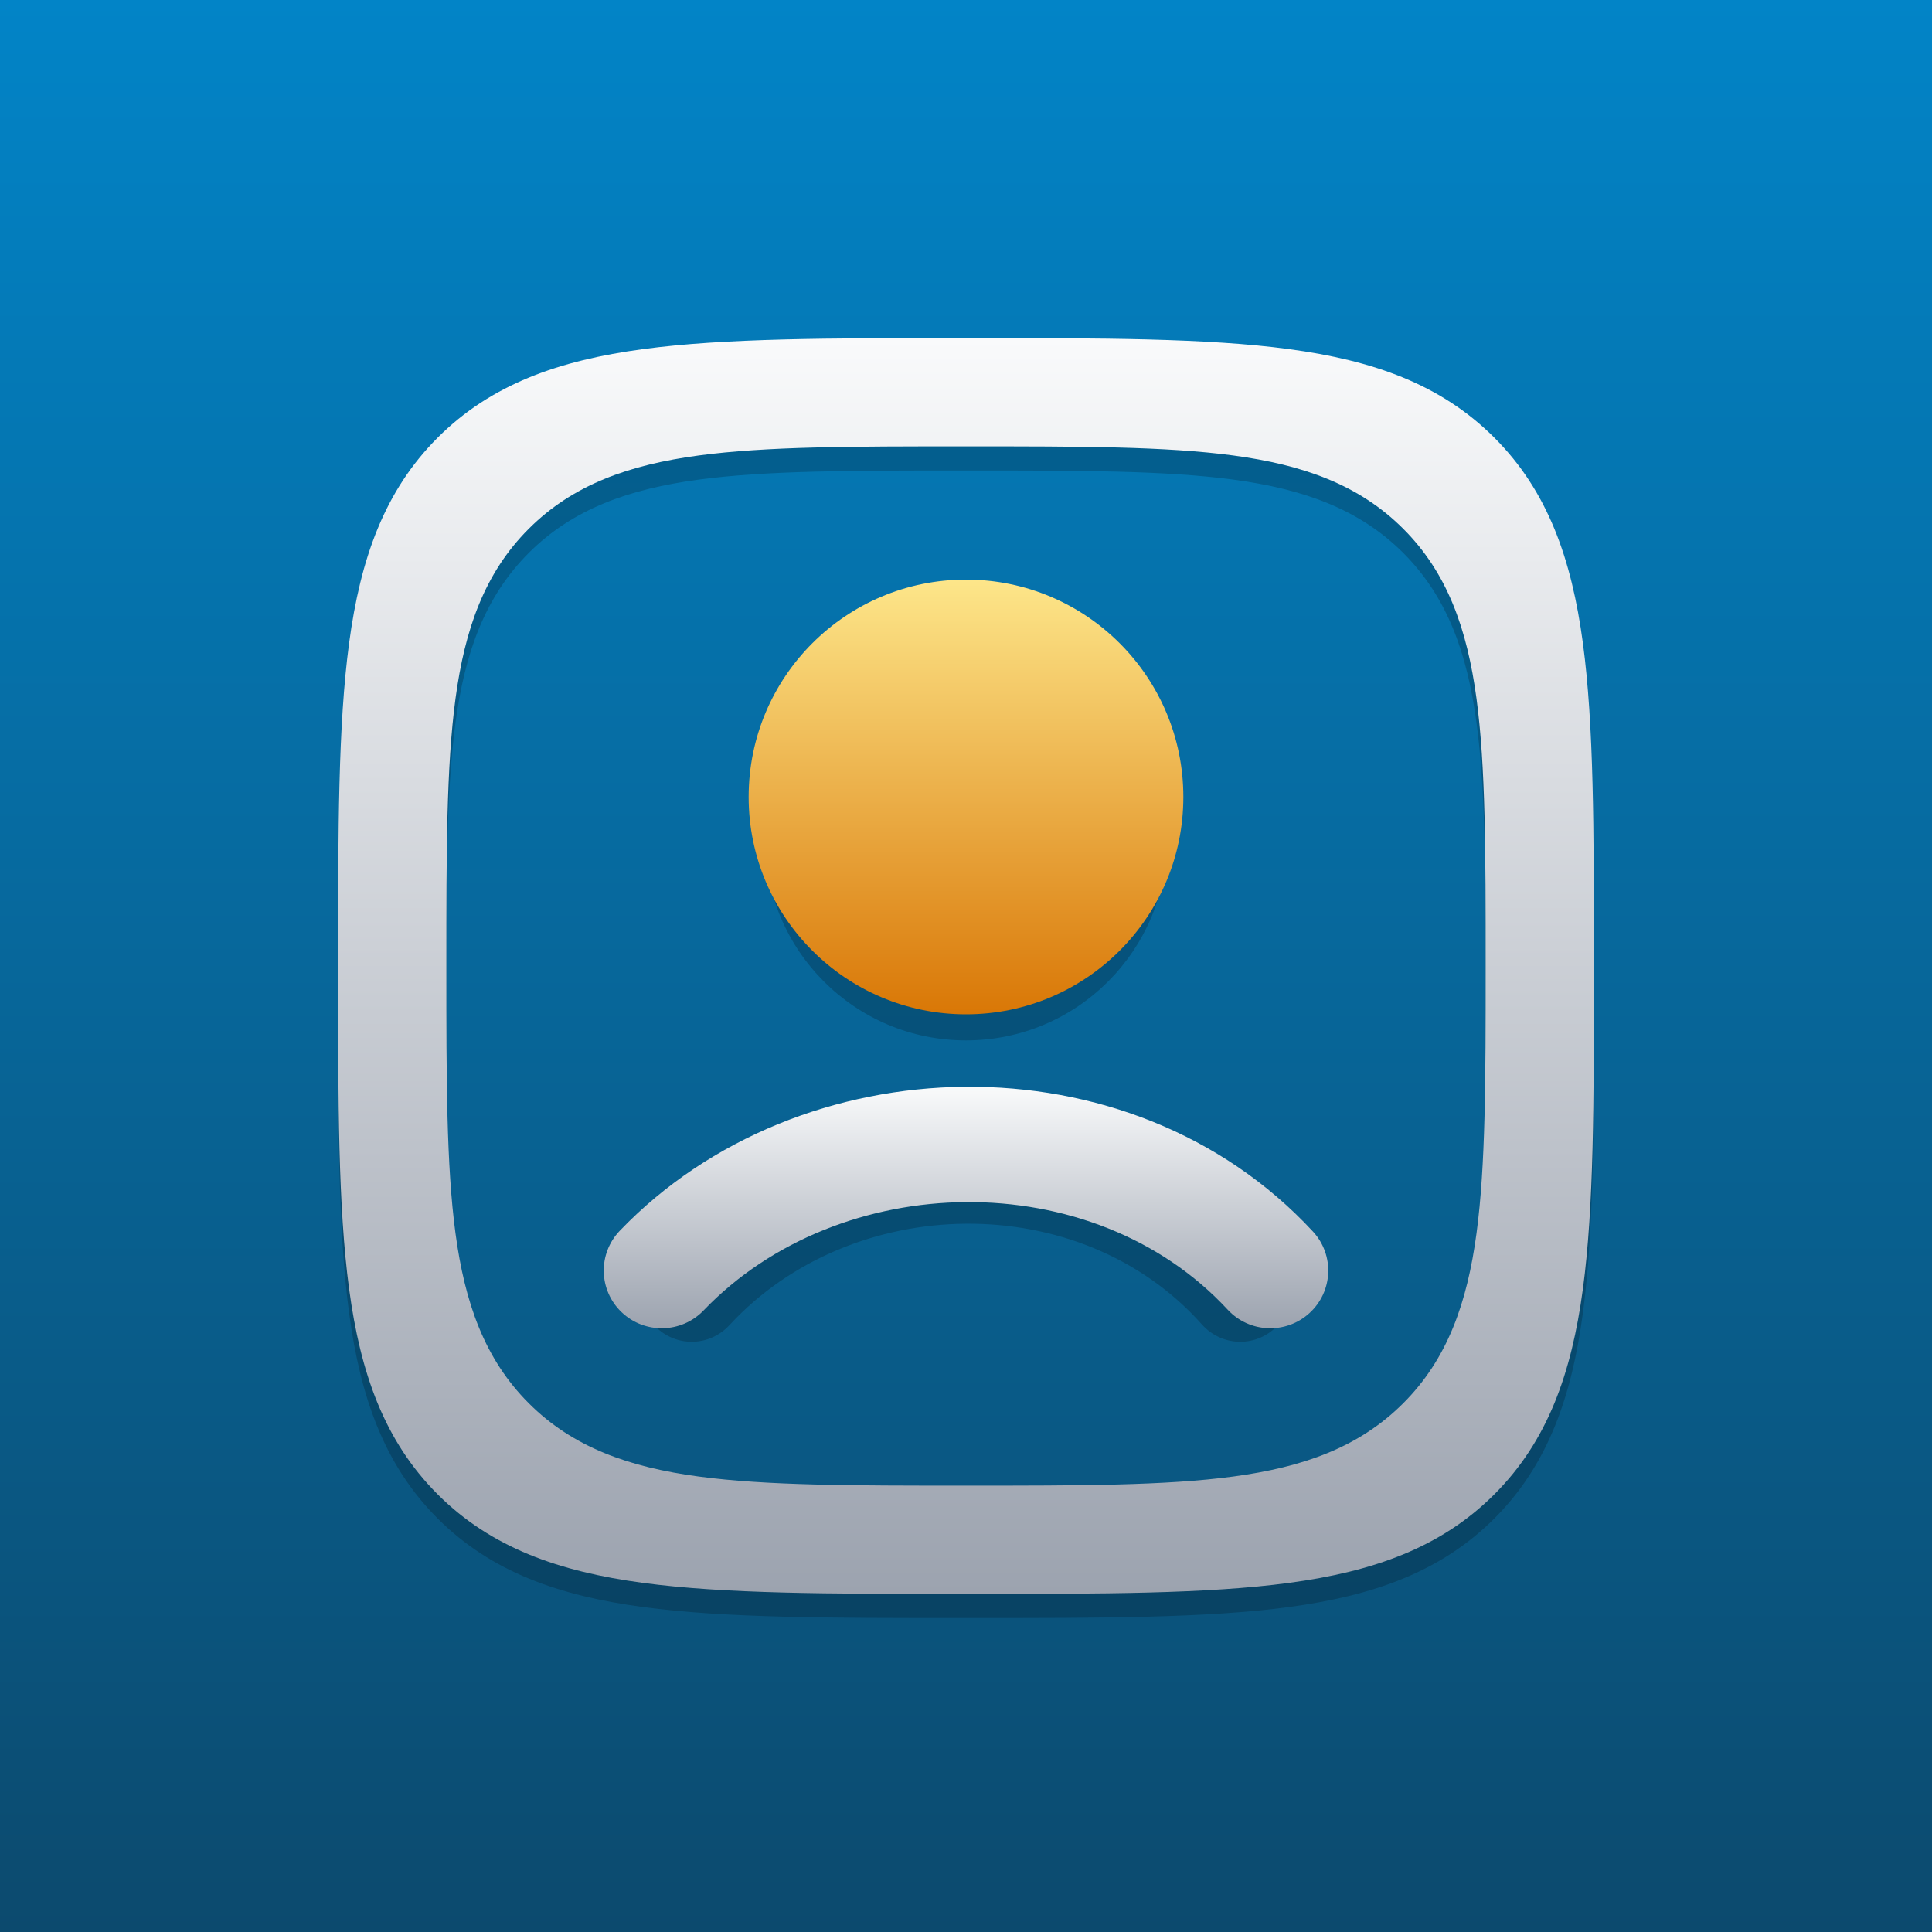
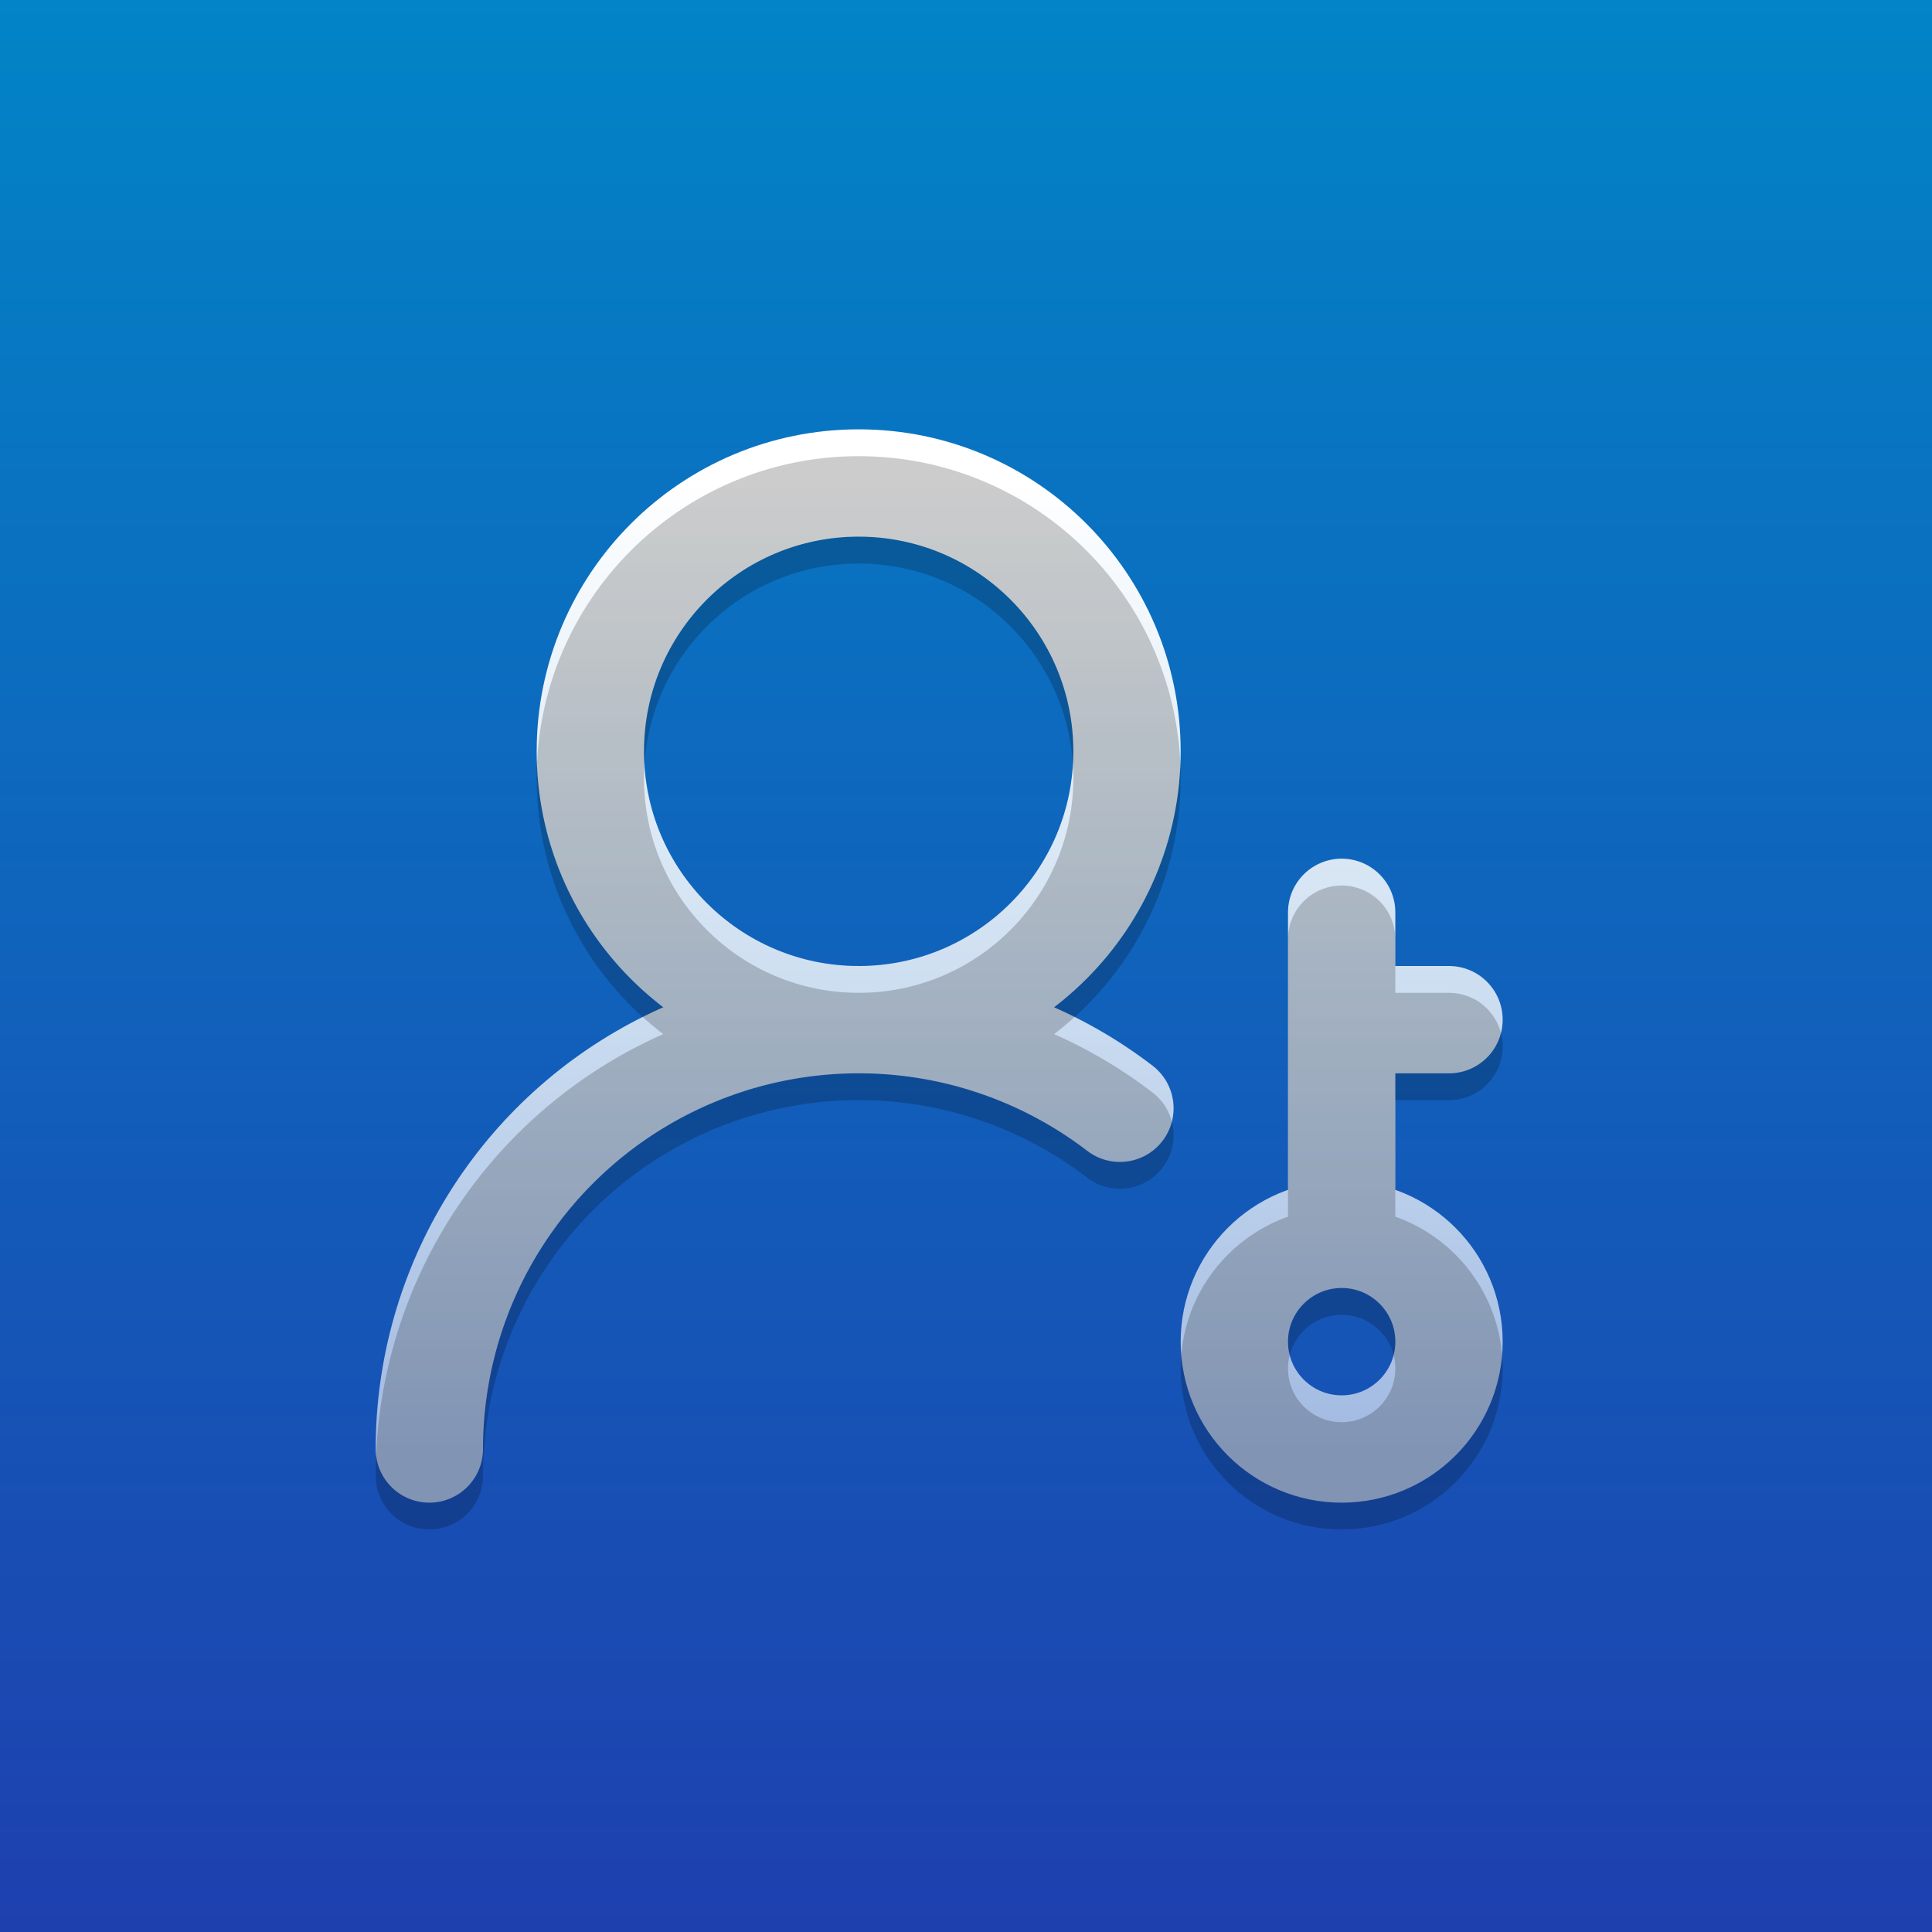
- <svg xmlns="http://www.w3.org/2000/svg" width="80" height="80" viewBox="0 0 80 80" fill="none">
-   <rect width="80" height="80" fill="url(#paint0_linear_1559_24420)" />
-   <path fill-rule="evenodd" clip-rule="evenodd" d="M40.162 15H39.838C34.354 15 30.02 15 26.629 15.456C23.144 15.924 20.335 16.91 18.123 19.123C15.91 21.335 14.924 24.144 14.456 27.629C14 31.02 14 35.354 14 40.838V41.162C14 46.646 14 50.98 14.456 54.371C14.924 57.856 15.91 60.665 18.123 62.877C20.335 65.09 23.144 66.076 26.629 66.544C30.02 67 34.354 67 39.838 67H40.162C45.646 67 49.98 67 53.371 66.544C56.856 66.076 59.665 65.09 61.877 62.877C64.09 60.665 65.076 57.856 65.544 54.371C66 50.98 66 46.646 66 41.162V40.838C66 35.354 66 31.02 65.544 27.629C65.076 24.144 64.09 21.335 61.877 19.123C59.665 16.91 56.856 15.924 53.371 15.456C49.98 15 45.646 15 40.162 15ZM40.134 19.483H39.866C35.328 19.483 31.74 19.483 28.934 19.86C26.05 20.248 23.726 21.064 21.895 22.895C20.063 24.726 19.248 27.05 18.86 29.935C18.483 32.74 18.483 36.328 18.483 40.866V41.134C18.483 45.672 18.483 49.26 18.86 52.065C19.248 54.95 20.064 57.274 21.895 59.105C23.726 60.937 26.05 61.752 28.934 62.14C31.74 62.517 35.328 62.517 39.866 62.517H40.134C44.672 62.517 48.26 62.517 51.065 62.14C53.95 61.752 56.274 60.937 58.105 59.105C59.937 57.274 60.752 54.95 61.14 52.065C61.517 49.26 61.517 45.672 61.517 41.134V40.866C61.517 36.328 61.517 32.74 61.14 29.935C60.752 27.05 59.937 24.726 58.105 22.895C56.274 21.064 53.95 20.248 51.065 19.86C48.26 19.483 44.672 19.483 40.134 19.483Z" fill="black" fill-opacity="0.2" />
-   <path fill-rule="evenodd" clip-rule="evenodd" d="M49.766 54.84C44.714 49.176 35.281 49.378 30.208 54.868C29.383 55.761 28.014 55.794 27.149 54.941C26.285 54.089 26.254 52.674 27.079 51.781C33.775 44.535 46.104 44.137 52.947 51.81C53.757 52.718 53.701 54.132 52.823 54.968C51.944 55.805 50.576 55.747 49.766 54.84Z" fill="black" fill-opacity="0.2" />
-   <path fill-rule="evenodd" clip-rule="evenodd" d="M31.68 34.76C31.68 30.162 35.408 26.44 40 26.44C44.592 26.44 48.32 30.162 48.32 34.76C48.32 39.358 44.592 43.08 40 43.08C35.408 43.08 31.68 39.358 31.68 34.76Z" fill="black" fill-opacity="0.2" />
-   <path fill-rule="evenodd" clip-rule="evenodd" d="M40.162 14H39.838C34.354 14 30.02 14 26.629 14.456C23.144 14.924 20.335 15.91 18.123 18.123C15.91 20.335 14.924 23.144 14.456 26.629C14 30.02 14 34.354 14 39.838V40.162C14 45.646 14 49.98 14.456 53.371C14.924 56.856 15.91 59.665 18.123 61.877C20.335 64.09 23.144 65.076 26.629 65.544C30.02 66 34.354 66 39.838 66H40.162C45.646 66 49.98 66 53.371 65.544C56.856 65.076 59.665 64.09 61.877 61.877C64.09 59.665 65.076 56.856 65.544 53.371C66 49.98 66 45.646 66 40.162V39.838C66 34.354 66 30.02 65.544 26.629C65.076 23.144 64.09 20.335 61.877 18.123C59.665 15.91 56.856 14.924 53.371 14.456C49.98 14 45.646 14 40.162 14ZM40.134 18.483H39.866C35.328 18.483 31.74 18.483 28.934 18.86C26.05 19.248 23.726 20.064 21.895 21.895C20.063 23.726 19.248 26.05 18.86 28.935C18.483 31.74 18.483 35.328 18.483 39.866V40.134C18.483 44.672 18.483 48.26 18.86 51.065C19.248 53.95 20.064 56.274 21.895 58.105C23.726 59.937 26.05 60.752 28.934 61.14C31.74 61.517 35.328 61.517 39.866 61.517H40.134C44.672 61.517 48.26 61.517 51.065 61.14C53.95 60.752 56.274 59.937 58.105 58.105C59.937 56.274 60.752 53.95 61.14 51.065C61.517 48.26 61.517 44.672 61.517 40.134V39.866C61.517 35.328 61.517 31.74 61.14 28.935C60.752 26.05 59.937 23.726 58.105 21.895C56.274 20.064 53.95 19.248 51.065 18.86C48.26 18.483 44.672 18.483 40.134 18.483Z" fill="url(#paint1_linear_1559_24420)" />
-   <path fill-rule="evenodd" clip-rule="evenodd" d="M50.835 54.23C45.23 48.179 34.764 48.395 29.136 54.261C28.221 55.215 26.701 55.25 25.743 54.339C24.784 53.428 24.749 51.917 25.664 50.963C33.093 43.221 46.772 42.796 54.365 50.994C55.263 51.963 55.201 53.474 54.227 54.368C53.252 55.262 51.733 55.2 50.835 54.23Z" fill="url(#paint2_linear_1559_24420)" />
-   <path fill-rule="evenodd" clip-rule="evenodd" d="M31 33C31 28.026 35.033 24 40 24C44.967 24 49 28.026 49 33C49 37.974 44.967 42 40 42C35.033 42 31 37.974 31 33Z" fill="url(#paint3_linear_1559_24420)" />
+ <svg xmlns="http://www.w3.org/2000/svg" width="72" height="72" viewBox="0 0 72 72" fill="none">
+   <rect width="72" height="72" fill="url(#paint0_linear_116_36)" />
+   <path d="M50 46C52.209 46 54 47.791 54 50C54 52.209 52.209 54 50 54C47.791 54 46 52.209 46 50C46 47.791 47.791 46 50 46ZM50 46V34M50 38H54M16 54C16 51.014 16.835 48.087 18.412 45.552C19.988 43.016 22.243 40.971 24.921 39.65C27.598 38.329 30.592 37.784 33.564 38.075C36.536 38.367 39.367 39.485 41.736 41.302M32 38C37.523 38 42 33.523 42 28C42 22.477 37.523 18 32 18C26.477 18 22 22.477 22 28C22 33.523 26.477 38 32 38Z" stroke="url(#paint1_linear_116_36)" stroke-width="4" stroke-linecap="round" stroke-linejoin="round" />
+   <path d="M50 47C52.209 47 54 48.791 54 51C54 53.209 52.209 55 50 55C47.791 55 46 53.209 46 51C46 48.791 47.791 47 50 47ZM50 47V35M50 39H54M16 55C16 52.014 16.835 49.087 18.412 46.552C19.988 44.016 22.243 41.971 24.921 40.65C27.598 39.329 30.592 38.784 33.564 39.075C36.536 39.367 39.367 40.485 41.736 42.302M32 39C37.523 39 42 34.523 42 29C42 23.477 37.523 19 32 19C26.477 19 22 23.477 22 29C22 34.523 26.477 39 32 39Z" stroke="black" stroke-opacity="0.2" stroke-width="4" stroke-linecap="round" stroke-linejoin="round" />
  <defs>
-     <linearGradient id="paint0_linear_1559_24420" x1="40" y1="0" x2="40" y2="80" gradientUnits="userSpaceOnUse">
+     <linearGradient id="paint0_linear_116_36" x1="36" y1="0" x2="36" y2="72" gradientUnits="userSpaceOnUse">
      <stop stop-color="#0284C7" />
-       <stop offset="1" stop-color="#0C4A6E" />
+       <stop offset="1" stop-color="#1E40AF" />
    </linearGradient>
-     <linearGradient id="paint1_linear_1559_24420" x1="40" y1="14" x2="40" y2="66" gradientUnits="userSpaceOnUse">
-       <stop stop-color="#F9FAFB" />
-       <stop offset="1" stop-color="#9CA3AF" />
-     </linearGradient>
-     <linearGradient id="paint2_linear_1559_24420" x1="40" y1="45" x2="40" y2="55" gradientUnits="userSpaceOnUse">
-       <stop stop-color="#F9FAFB" />
-       <stop offset="1" stop-color="#9CA3AF" />
-     </linearGradient>
-     <linearGradient id="paint3_linear_1559_24420" x1="40" y1="24" x2="40" y2="42" gradientUnits="userSpaceOnUse">
-       <stop stop-color="#FDE68A" />
-       <stop offset="1" stop-color="#D97706" />
+     <linearGradient id="paint1_linear_116_36" x1="35" y1="18" x2="35" y2="54" gradientUnits="userSpaceOnUse">
+       <stop stop-color="white" />
+       <stop offset="1" stop-color="white" stop-opacity="0.6" />
    </linearGradient>
  </defs>
</svg>
